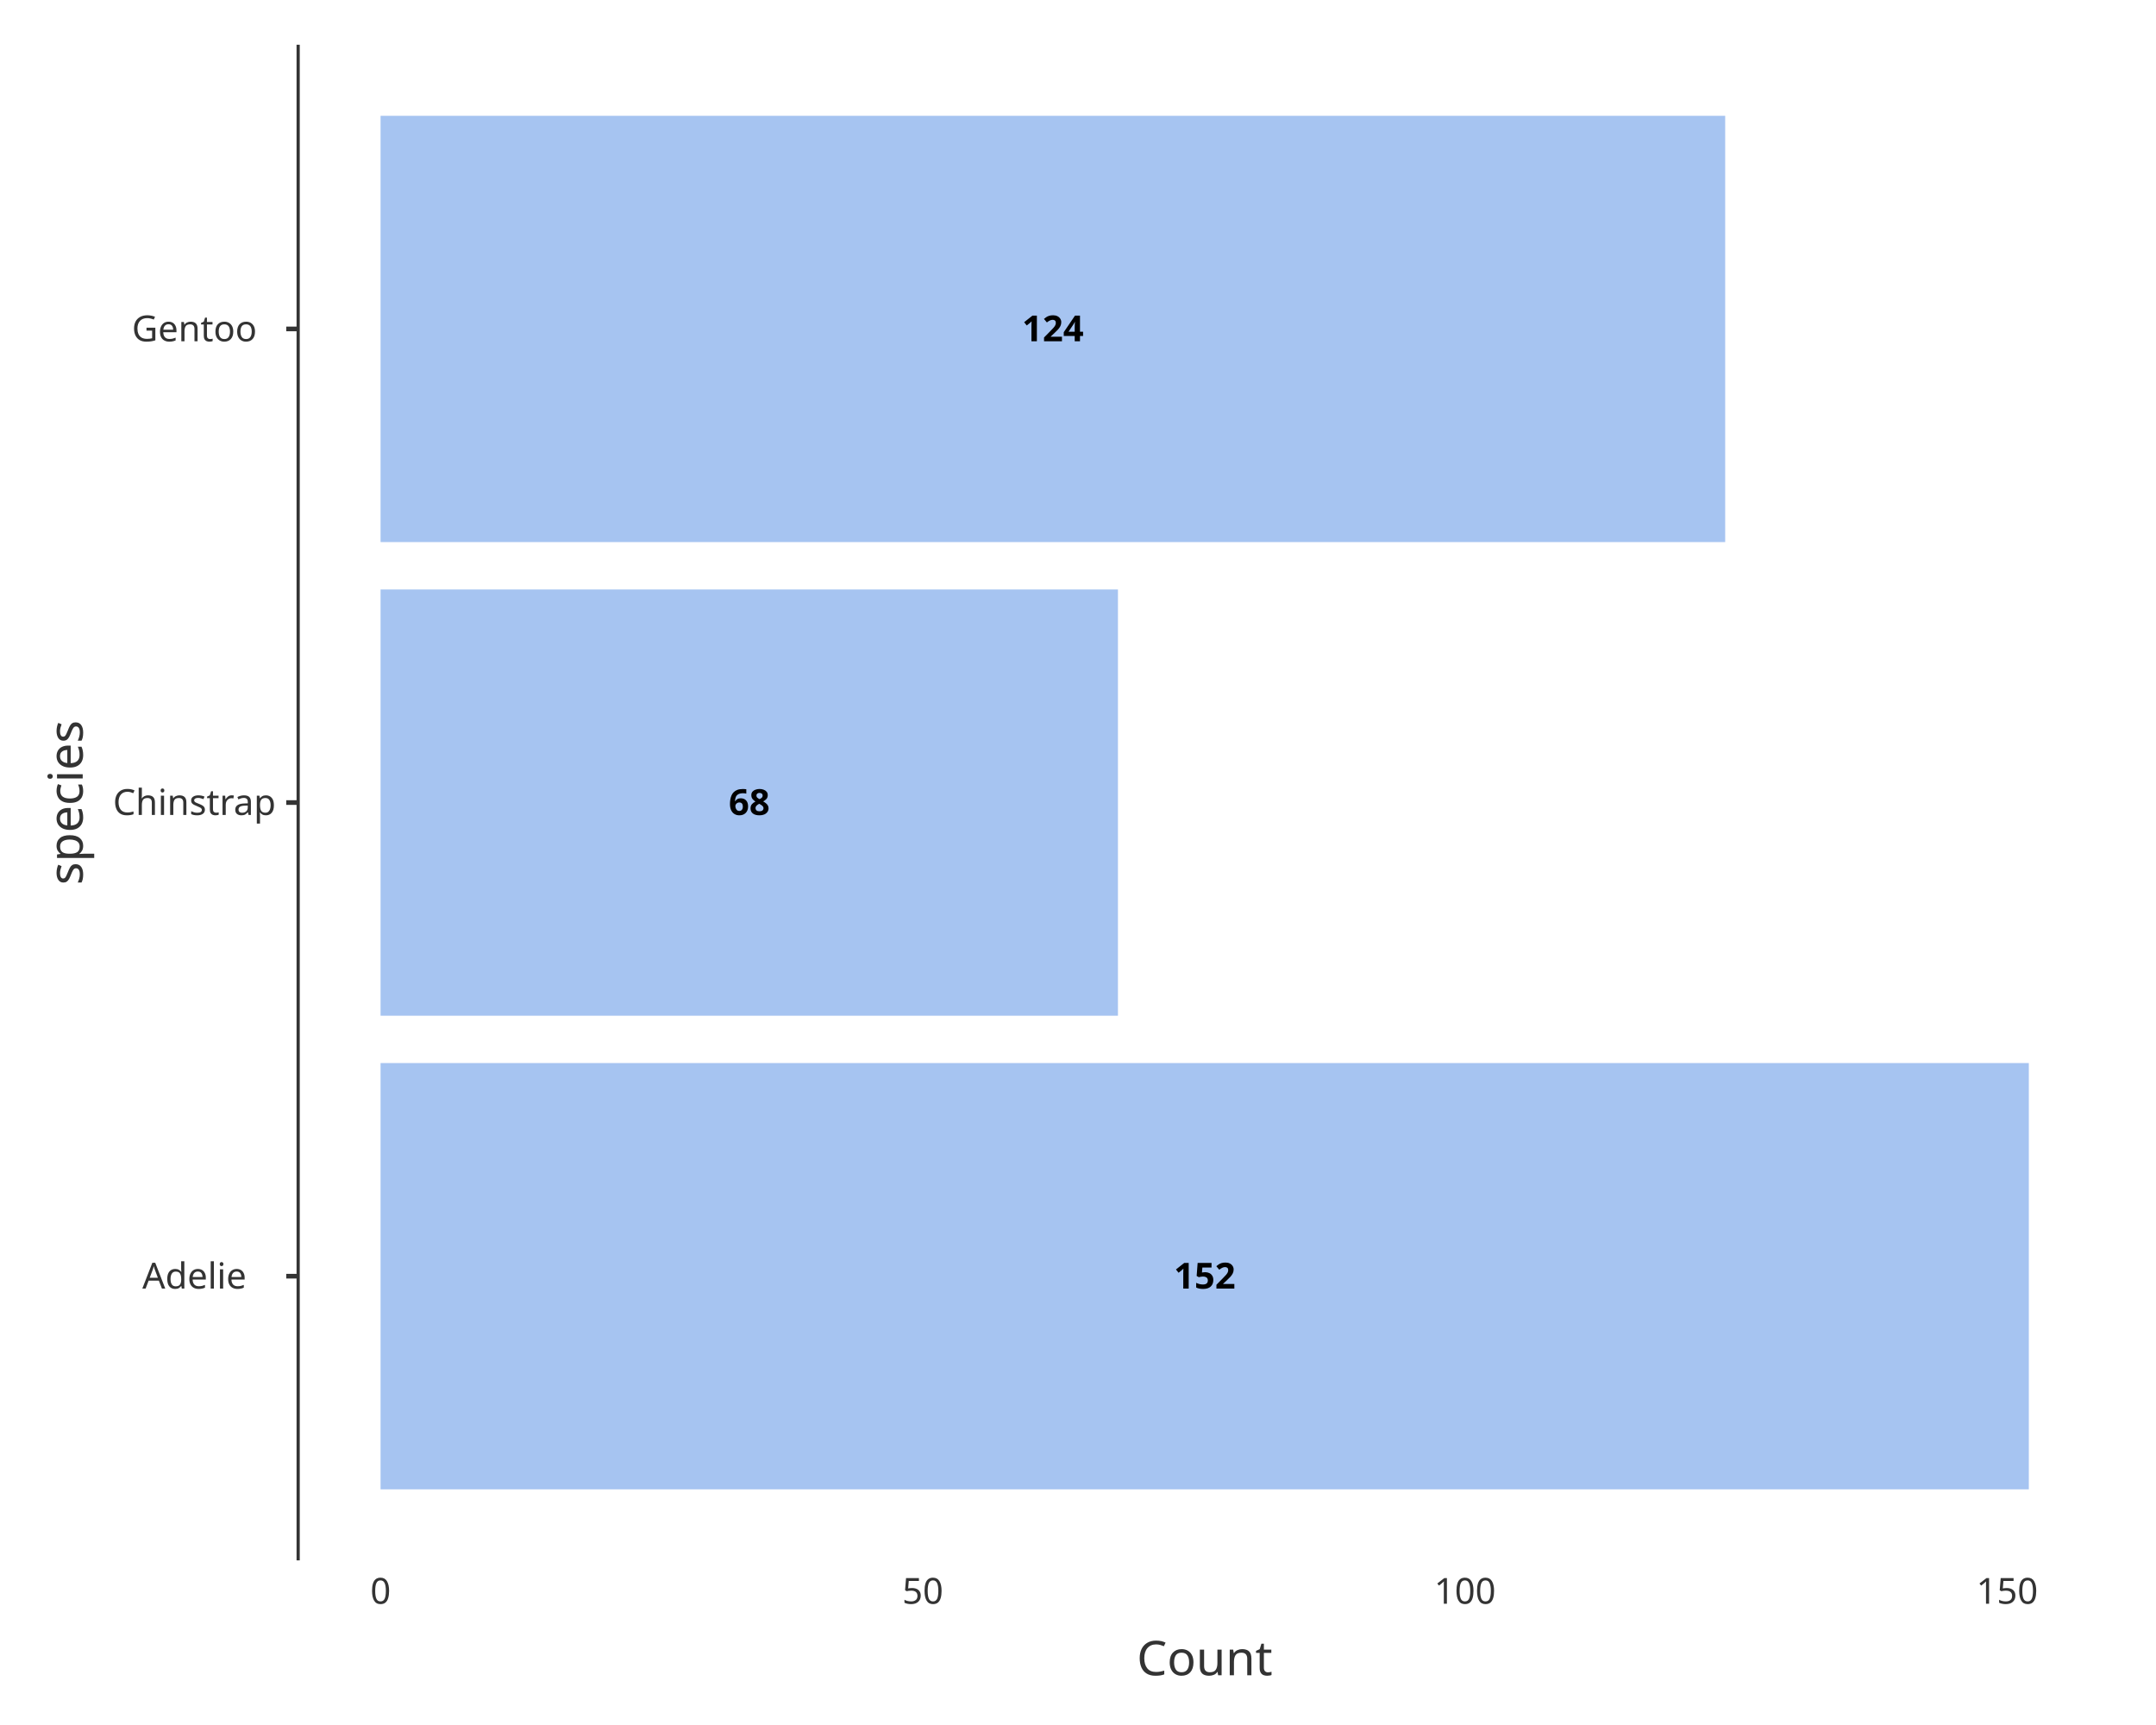
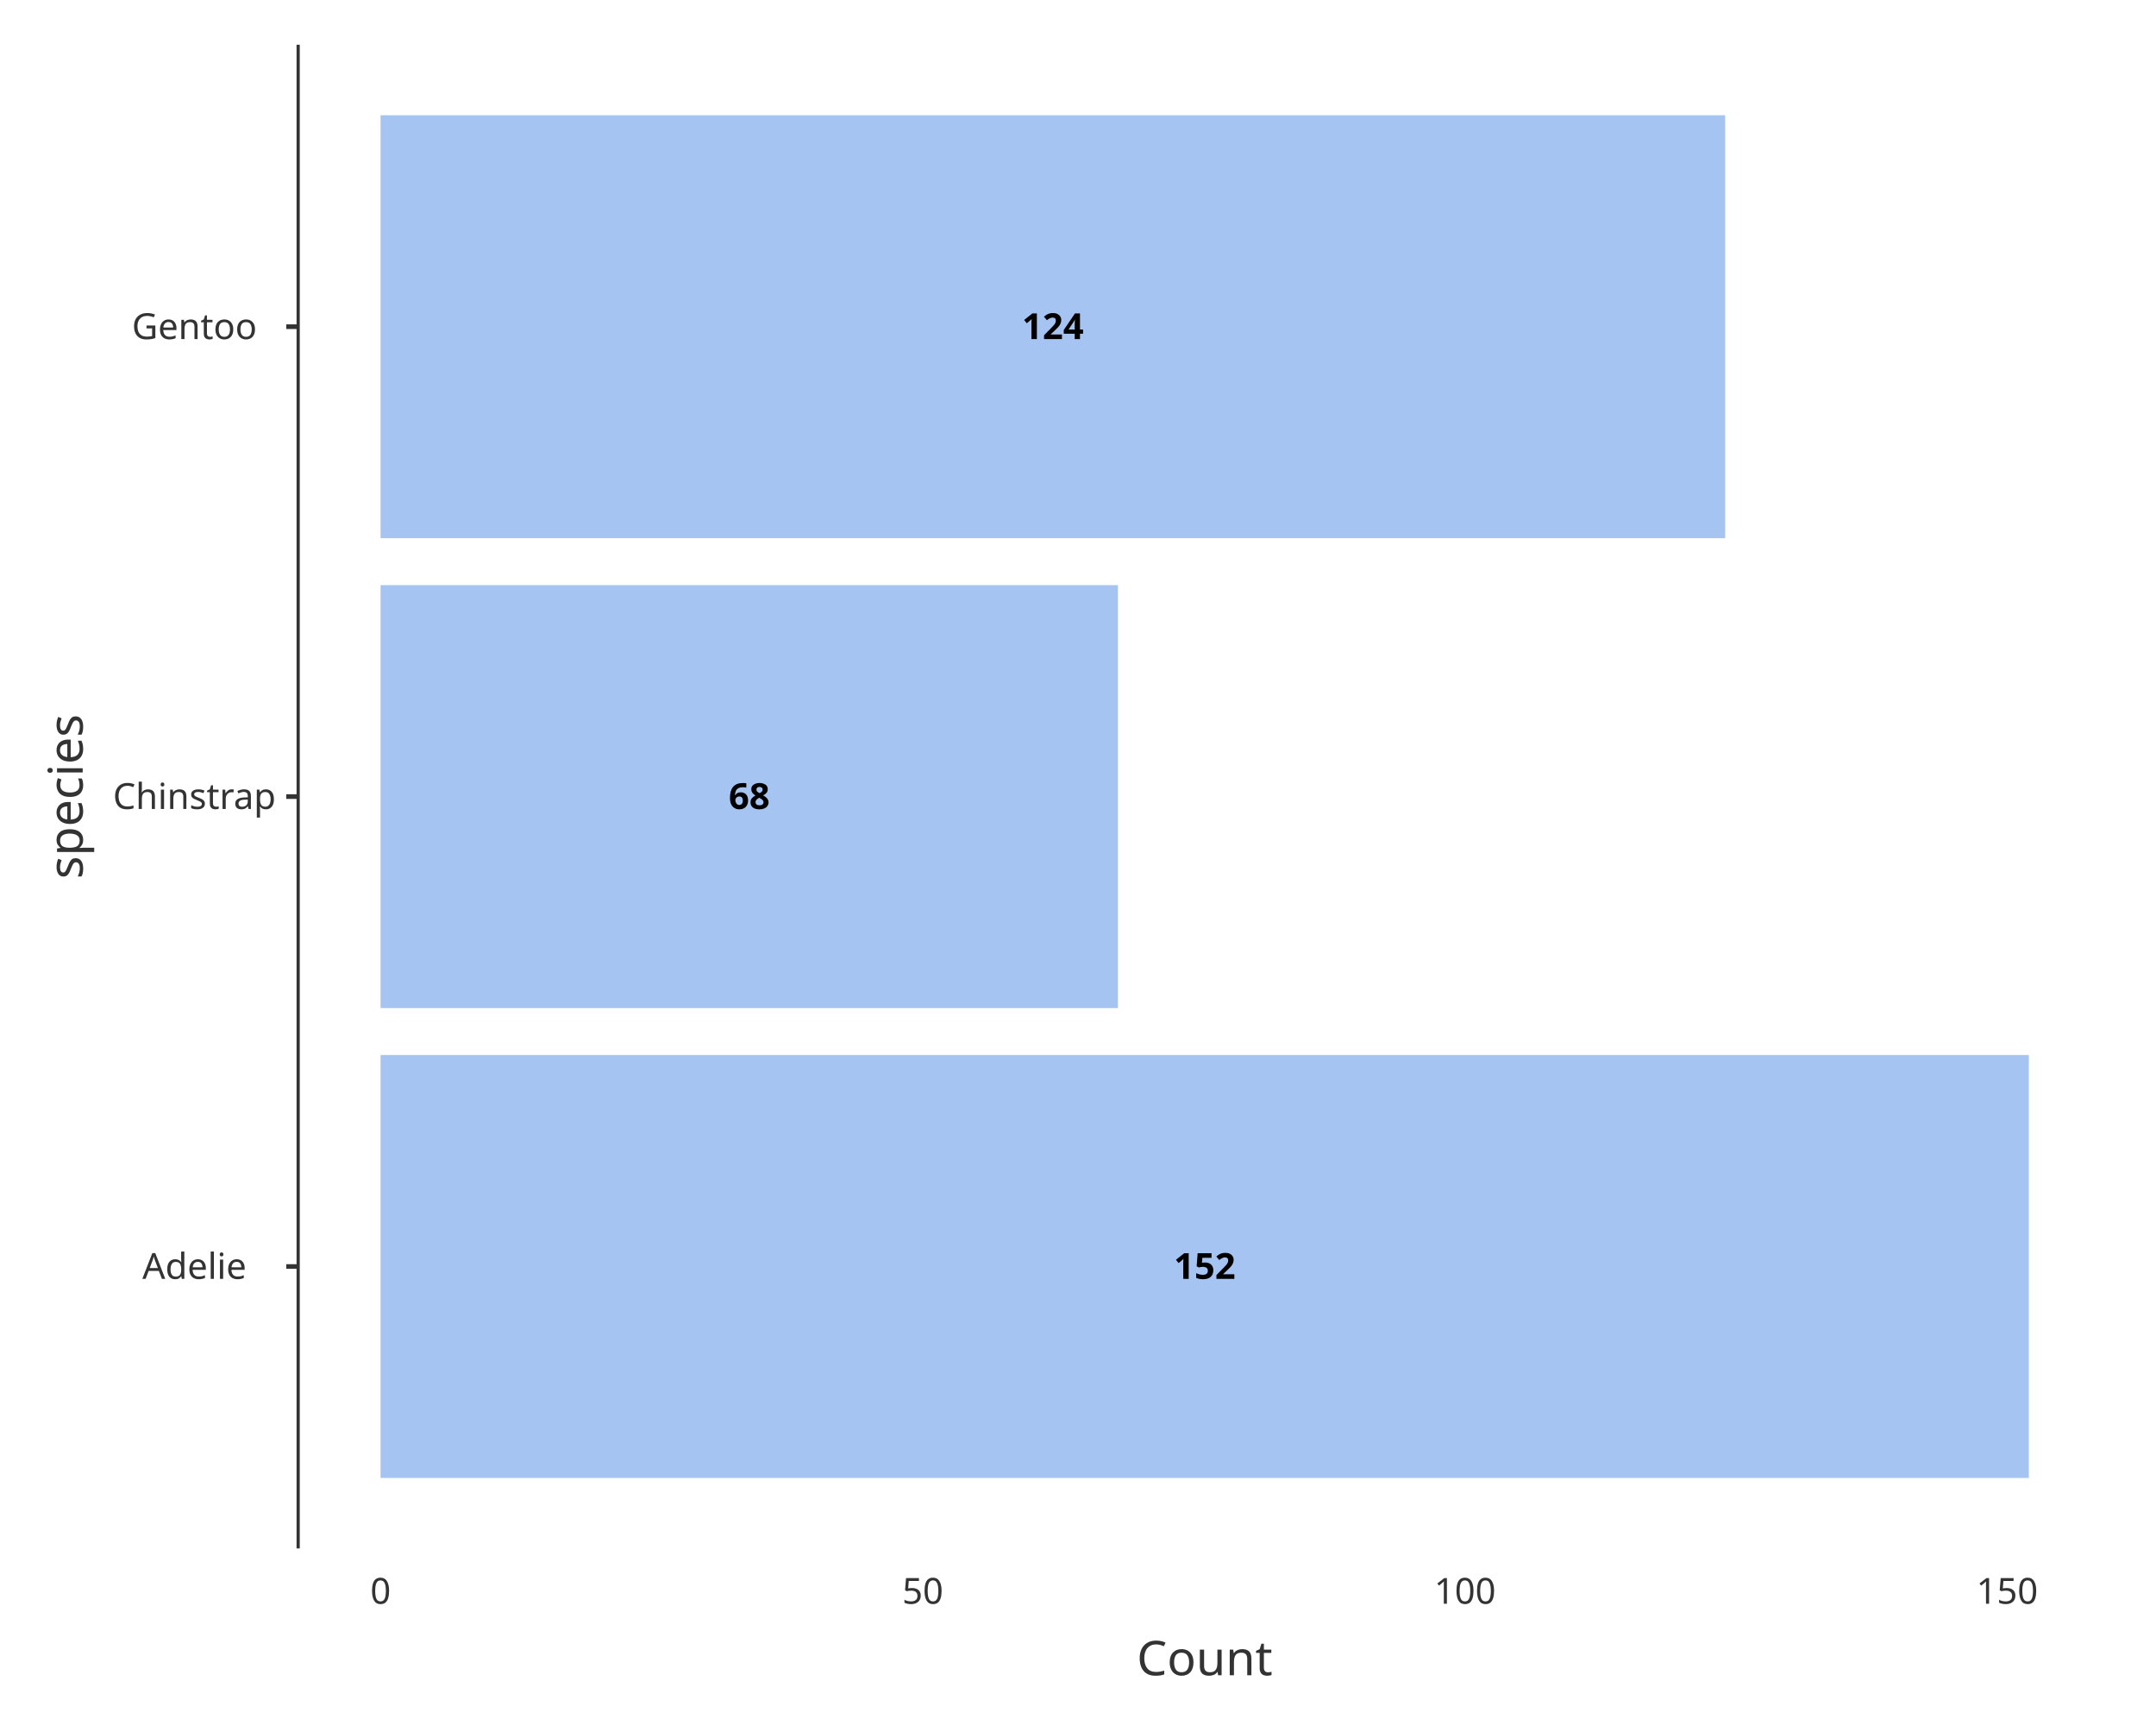
<svg xmlns="http://www.w3.org/2000/svg" class="svglite" data-engine-version="2.0" width="720.00pt" height="576.00pt" viewBox="0 0 720.00 576.00">
  <defs>
    <style type="text/css">
    .svglite line, .svglite polyline, .svglite polygon, .svglite path, .svglite rect, .svglite circle {
      fill: none;
      stroke: #000000;
      stroke-linecap: round;
      stroke-linejoin: round;
      stroke-miterlimit: 10.00;
    }
  </style>
  </defs>
  <rect width="100%" height="100%" style="stroke: none; fill: #FFFFFF;" />
  <defs>
    <clipPath id="cpMC4wMHw3MjAuMDB8MC4wMHw1NzYuMDA=">
      <rect x="0.00" y="0.00" width="720.00" height="576.00" />
    </clipPath>
  </defs>
  <g clip-path="url(#cpMC4wMHw3MjAuMDB8MC4wMHw1NzYuMDA=)">
    <rect x="0.00" y="0.00" width="720.00" height="576.00" style="stroke-width: 1.55; stroke: none;" />
-     <rect x="99.57" y="14.94" width="605.49" height="506.09" style="stroke-width: 1.55; stroke: none;" />
-     <rect x="127.09" y="354.97" width="550.44" height="142.34" style="stroke-width: 1.55; stroke: none; stroke-linecap: butt; stroke-linejoin: miter; fill: #A6C4F1;" />
-     <rect x="127.09" y="196.82" width="246.25" height="142.34" style="stroke-width: 1.55; stroke: none; stroke-linecap: butt; stroke-linejoin: miter; fill: #A6C4F1;" />
-     <rect x="127.09" y="38.67" width="449.04" height="142.34" style="stroke-width: 1.55; stroke: none; stroke-linecap: butt; stroke-linejoin: miter; fill: #A6C4F1;" />
-     <text x="402.31" y="430.27" text-anchor="middle" style="font-size: 12.00px; font-weight: bold; font-family: sans;" textLength="20.02px" lengthAdjust="spacingAndGlyphs">152</text>
-     <text x="250.22" y="272.12" text-anchor="middle" style="font-size: 12.00px; font-weight: bold; font-family: sans;" textLength="13.35px" lengthAdjust="spacingAndGlyphs">68</text>
-     <text x="351.61" y="113.96" text-anchor="middle" style="font-size: 12.00px; font-weight: bold; font-family: sans;" textLength="20.02px" lengthAdjust="spacingAndGlyphs">124</text>
-     <polyline points="99.57,521.03 99.57,14.94 " style="stroke-width: 1.07; stroke: #333333; stroke-linecap: butt;" />
-     <text x="64.92" y="430.27" text-anchor="middle" style="font-size: 12.00px; fill: #333333; font-family: sans;" textLength="33.36px" lengthAdjust="spacingAndGlyphs">Adelie</text>
-     <text x="64.92" y="272.12" text-anchor="middle" style="font-size: 12.00px; fill: #333333; font-family: sans;" textLength="51.36px" lengthAdjust="spacingAndGlyphs">Chinstrap</text>
-     <text x="64.92" y="113.96" text-anchor="middle" style="font-size: 12.00px; fill: #333333; font-family: sans;" textLength="39.37px" lengthAdjust="spacingAndGlyphs">Gentoo</text>
-     <polyline points="95.59,426.14 99.57,426.14 " style="stroke-width: 1.55; stroke: #333333; stroke-linecap: butt;" />
-     <polyline points="95.59,267.99 99.57,267.99 " style="stroke-width: 1.55; stroke: #333333; stroke-linecap: butt;" />
-     <polyline points="95.59,109.84 99.57,109.84 " style="stroke-width: 1.55; stroke: #333333; stroke-linecap: butt;" />
+     <rect x="99.57" y="14.94" width="605.49" height="502.10" style="stroke-width: 1.55; stroke: none;" />
+     <rect x="127.09" y="352.29" width="550.44" height="141.22" style="stroke-width: 1.55; stroke: none; stroke-linecap: butt; stroke-linejoin: miter; fill: #A6C4F1;" />
+     <rect x="127.09" y="195.39" width="246.25" height="141.22" style="stroke-width: 1.55; stroke: none; stroke-linecap: butt; stroke-linejoin: miter; fill: #A6C4F1;" />
+     <rect x="127.09" y="38.48" width="449.04" height="141.22" style="stroke-width: 1.55; stroke: none; stroke-linecap: butt; stroke-linejoin: miter; fill: #A6C4F1;" />
+     <text x="402.31" y="427.03" text-anchor="middle" style="font-size: 12.00px; font-weight: bold; font-family: sans;" textLength="20.02px" lengthAdjust="spacingAndGlyphs">152</text>
+     <text x="250.22" y="270.12" text-anchor="middle" style="font-size: 12.00px; font-weight: bold; font-family: sans;" textLength="13.35px" lengthAdjust="spacingAndGlyphs">68</text>
+     <text x="351.61" y="113.22" text-anchor="middle" style="font-size: 12.00px; font-weight: bold; font-family: sans;" textLength="20.02px" lengthAdjust="spacingAndGlyphs">124</text>
+     <polyline points="99.57,517.04 99.57,14.94 " style="stroke-width: 1.07; stroke: #333333; stroke-linecap: butt;" />
+     <text x="64.92" y="427.03" text-anchor="middle" style="font-size: 12.00px; fill: #333333; font-family: sans;" textLength="33.36px" lengthAdjust="spacingAndGlyphs">Adelie</text>
+     <text x="64.92" y="270.12" text-anchor="middle" style="font-size: 12.00px; fill: #333333; font-family: sans;" textLength="51.36px" lengthAdjust="spacingAndGlyphs">Chinstrap</text>
+     <text x="64.92" y="113.22" text-anchor="middle" style="font-size: 12.00px; fill: #333333; font-family: sans;" textLength="39.37px" lengthAdjust="spacingAndGlyphs">Gentoo</text>
+     <polyline points="95.59,422.90 99.57,422.90 " style="stroke-width: 1.55; stroke: #333333; stroke-linecap: butt;" />
+     <polyline points="95.59,265.99 99.57,265.99 " style="stroke-width: 1.55; stroke: #333333; stroke-linecap: butt;" />
+     <polyline points="95.59,109.09 99.57,109.09 " style="stroke-width: 1.55; stroke: #333333; stroke-linecap: butt;" />
+     <polyline points="127.09,521.03 127.09,517.04 " style="stroke-width: 1.55; stroke: none; stroke-linecap: butt;" />
+     <polyline points="308.16,521.03 308.16,517.04 " style="stroke-width: 1.55; stroke: none; stroke-linecap: butt;" />
+     <polyline points="489.23,521.03 489.23,517.04 " style="stroke-width: 1.55; stroke: none; stroke-linecap: butt;" />
+     <polyline points="670.29,521.03 670.29,517.04 " style="stroke-width: 1.55; stroke: none; stroke-linecap: butt;" />
    <text x="127.09" y="535.51" text-anchor="middle" style="font-size: 12.00px; fill: #333333; font-family: sans;" textLength="6.67px" lengthAdjust="spacingAndGlyphs">0</text>
    <text x="308.16" y="535.51" text-anchor="middle" style="font-size: 12.00px; fill: #333333; font-family: sans;" textLength="13.35px" lengthAdjust="spacingAndGlyphs">50</text>
    <text x="489.23" y="535.51" text-anchor="middle" style="font-size: 12.00px; fill: #333333; font-family: sans;" textLength="20.02px" lengthAdjust="spacingAndGlyphs">100</text>
    <text x="670.29" y="535.51" text-anchor="middle" style="font-size: 12.00px; fill: #333333; font-family: sans;" textLength="20.02px" lengthAdjust="spacingAndGlyphs">150</text>
    <text x="402.31" y="559.40" text-anchor="middle" style="font-size: 16.00px; fill: #333333; font-family: sans;" textLength="42.70px" lengthAdjust="spacingAndGlyphs">Count</text>
-     <text transform="translate(27.62,267.99) rotate(-90)" text-anchor="middle" style="font-size: 16.00px; fill: #333333; font-family: sans;" textLength="54.27px" lengthAdjust="spacingAndGlyphs">species</text>
+     <text transform="translate(27.62,265.99) rotate(-90)" text-anchor="middle" style="font-size: 16.00px; fill: #333333; font-family: sans;" textLength="54.27px" lengthAdjust="spacingAndGlyphs">species</text>
  </g>
</svg>
